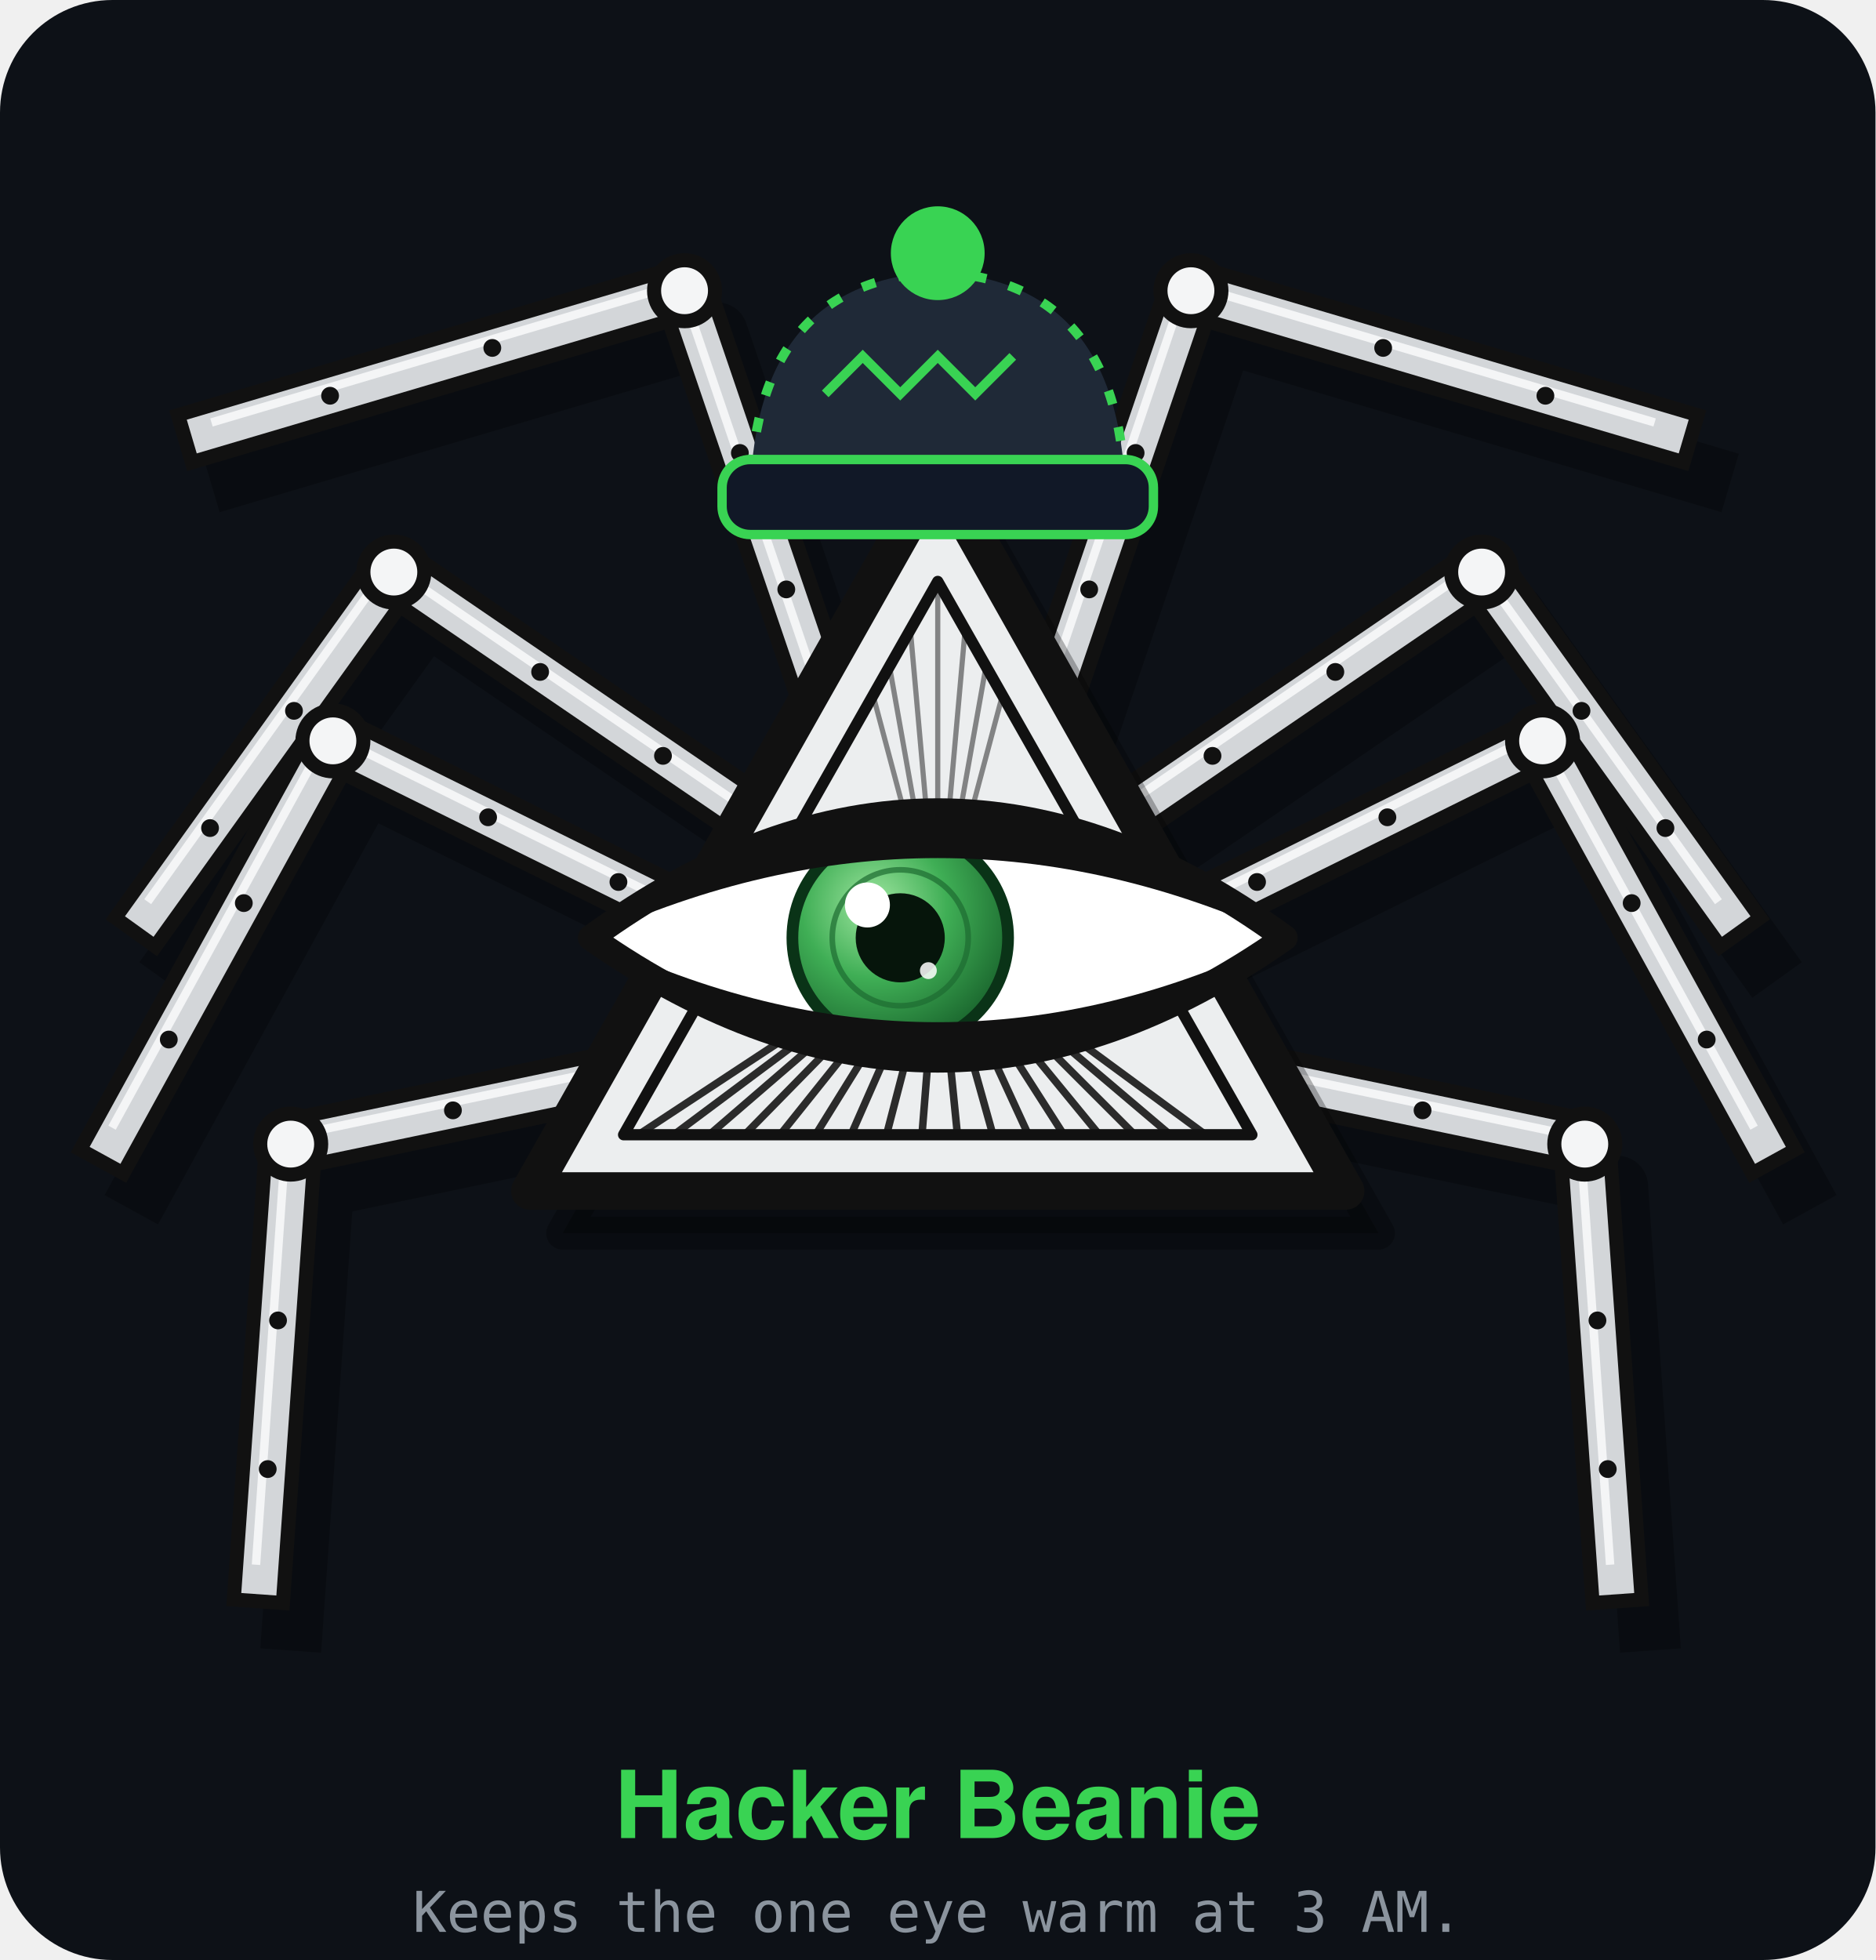
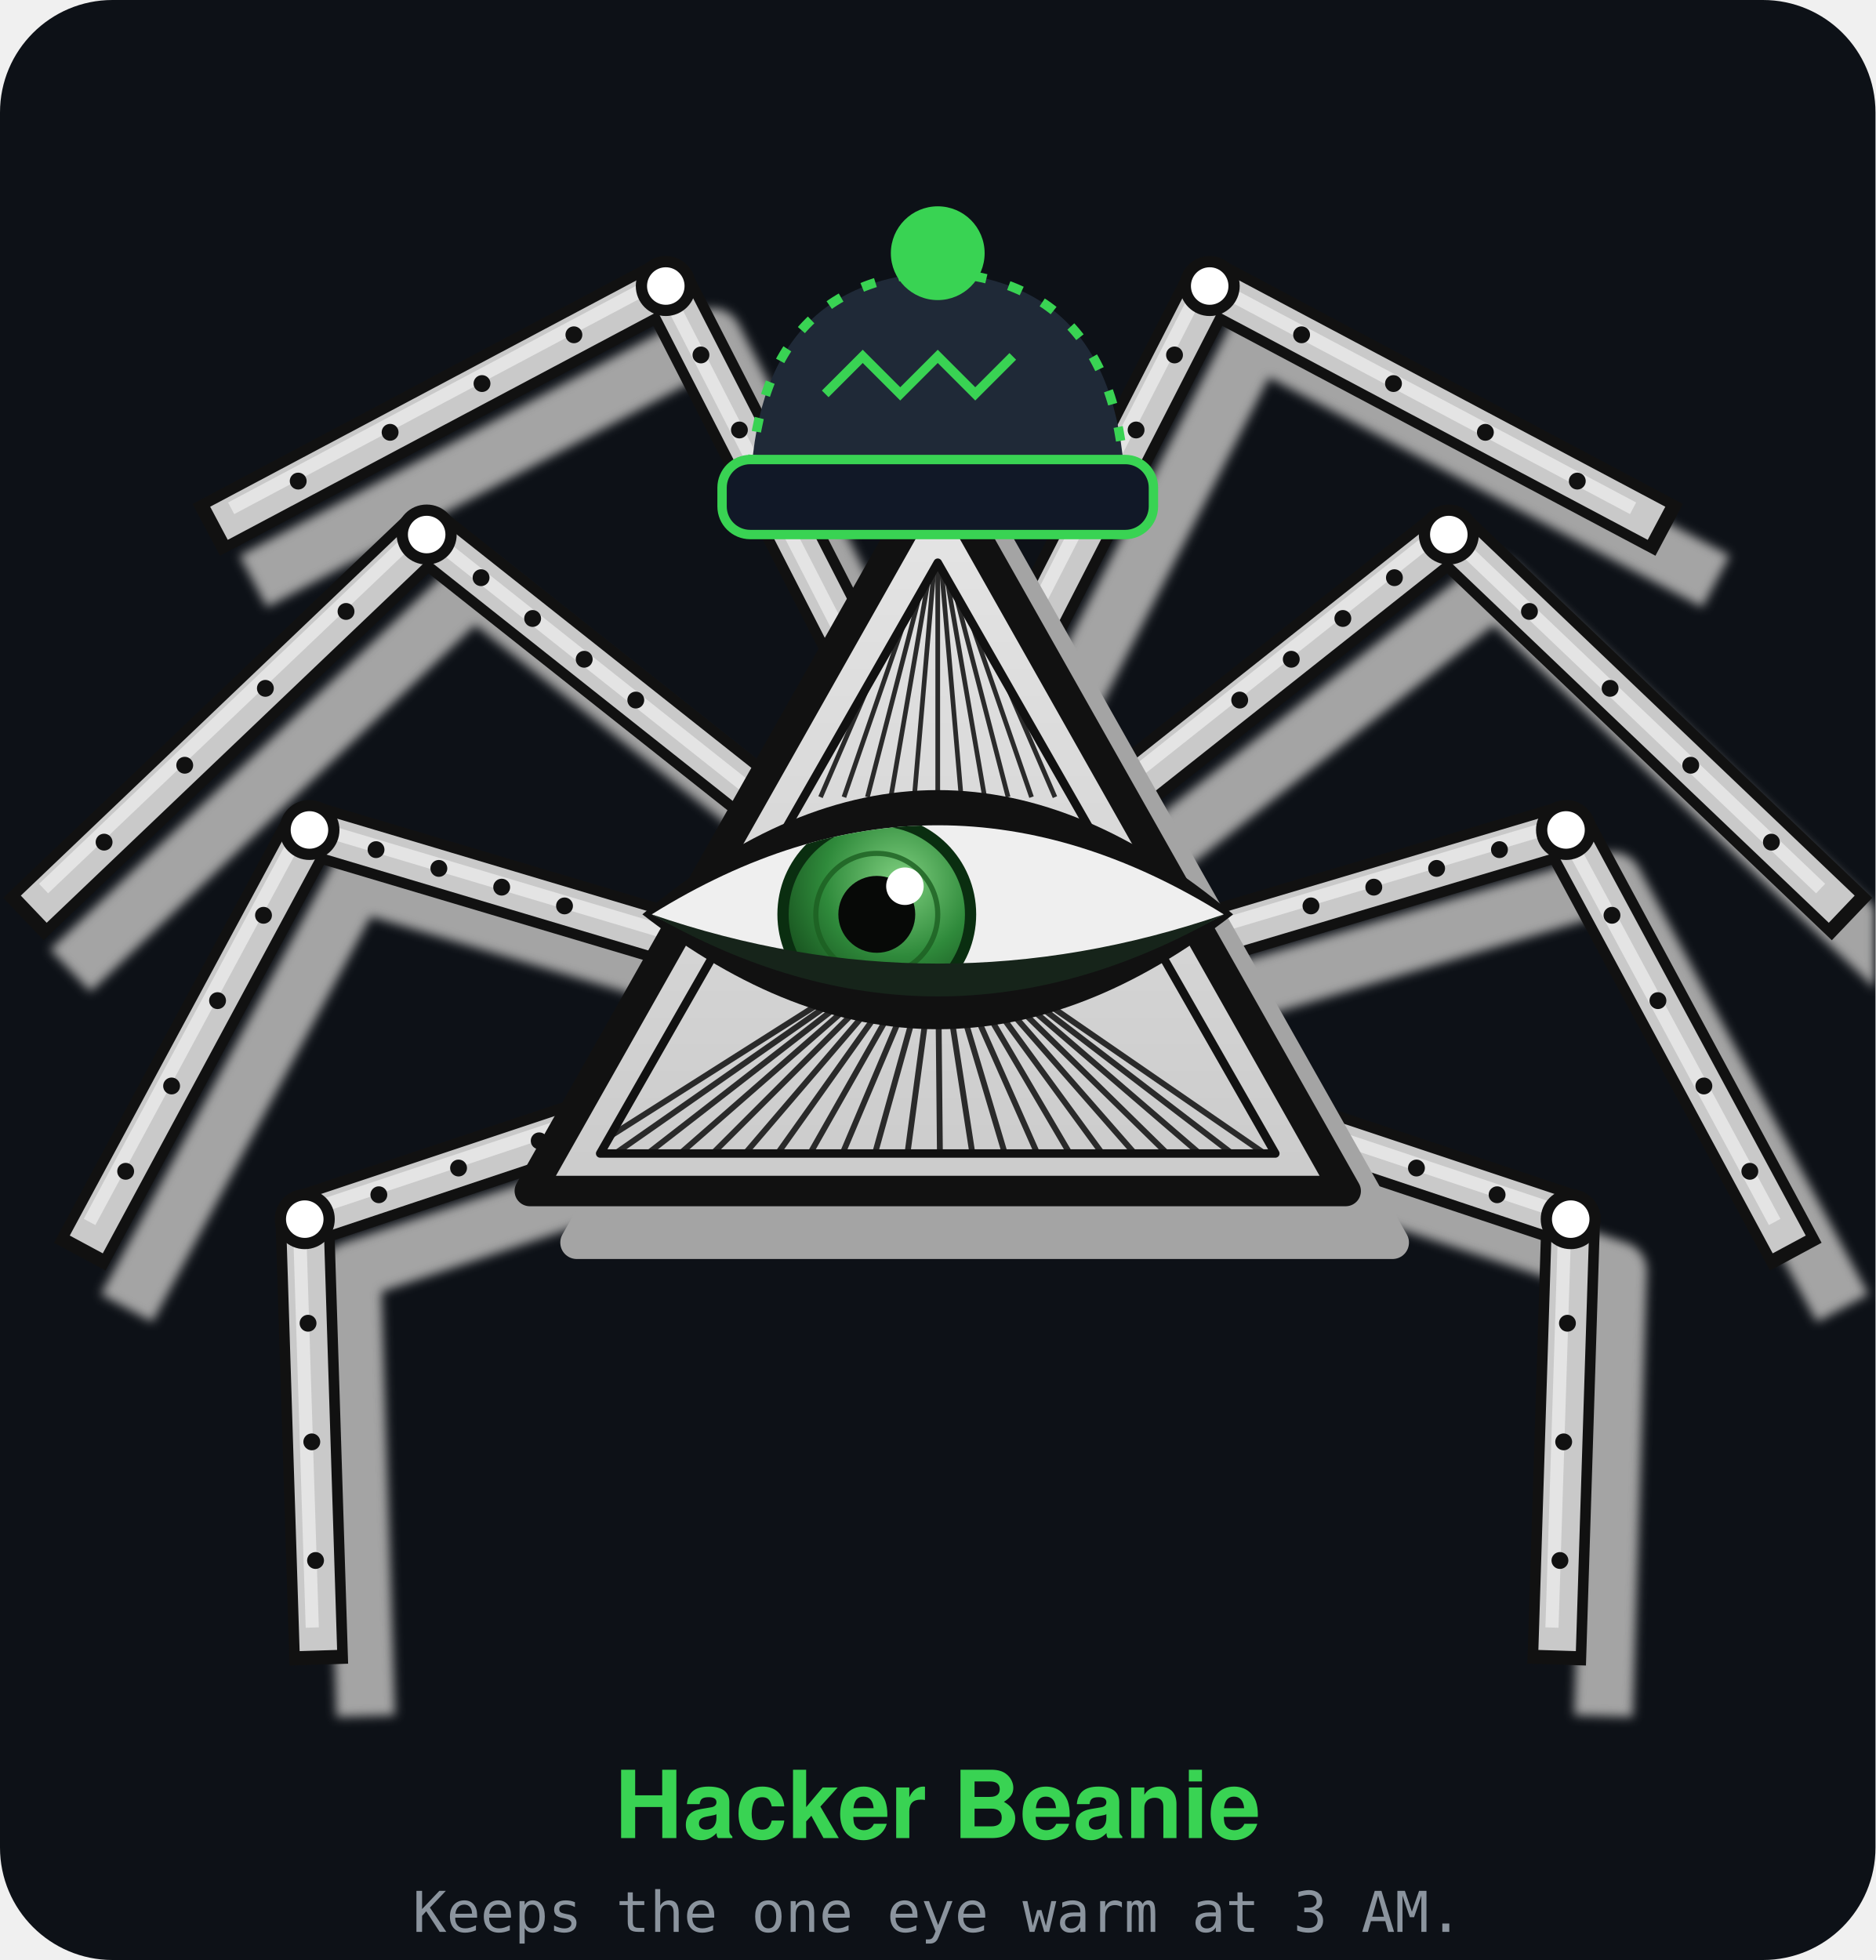
<svg xmlns="http://www.w3.org/2000/svg" viewBox="0 -50 400 418" width="400" height="418" role="img" aria-label="PRovidence wearing Hacker Beanie">
  <defs>
-     <radialGradient id="beanie-iris" cx=".38" cy=".35" r=".75">
-       <stop offset="0" stop-color="#9fe6a0" />
-       <stop offset=".45" stop-color="#3fae55" />
-       <stop offset="1" stop-color="#145a27" />
+     <linearGradient id="beanie-shell" x1="0" y1="0" x2="0" y2="1">
+       <stop offset="0" stop-color="#e6e6e6" />
+       <stop offset="1" stop-color="#cbcbcb" />
+     </linearGradient>
+     <filter id="beanie-soft" x="-10%" y="-10%" width="120%" height="120%">
+       <feGaussianBlur stdDeviation="1.1" />
+     </filter>
+     <radialGradient id="beanie-iris" cx=".62" cy=".32" r=".8">
+       <stop offset="0" stop-color="#7fcf7f" />
+       <stop offset=".5" stop-color="#2f8a3b" />
+       <stop offset="1" stop-color="#0f3d14" />
    </radialGradient>
  </defs>
  <style>@keyframes beanie-leg{from{transform:rotate(-3deg)}to{transform:rotate(3deg)}}@keyframes beanie-bob{from{transform:translateY(0)}to{transform:translateY(-6px)}}.beanie-all{animation:beanie-bob 1.6s ease-in-out infinite alternate}</style>
  <rect x="0" y="-50" width="400" height="418" rx="24" fill="#0d1117" />
  <g class="beanie-all">
-     <g transform="translate(7 9)">
-       <polyline style="transform-origin:223.0px 103px;animation:beanie-leg 1s ease-in-out 0.00s infinite alternate" points="223.0,103.0 254.0,12.0 362.0,44.0" fill="none" stroke="rgba(0,0,0,.28)" stroke-width="13" stroke-linejoin="round" />
-       <polyline style="transform-origin:234.0px 128px;animation:beanie-leg 1s ease-in-out 0.17s infinite alternate" points="234.0,128.0 316.0,72.0 372.0,150.0" fill="none" stroke="rgba(0,0,0,.28)" stroke-width="13" stroke-linejoin="round" />
-       <polyline style="transform-origin:242.0px 151px;animation:beanie-leg 1s ease-in-out 0.34s infinite alternate" points="242.0,151.0 329.0,108.0 379.0,199.0" fill="none" stroke="rgba(0,0,0,.28)" stroke-width="13" stroke-linejoin="round" />
-       <polyline style="transform-origin:247.0px 175px;animation:beanie-leg 1s ease-in-out 0.51s infinite alternate" points="247.0,175.0 338.0,194.0 345.0,293.0" fill="none" stroke="rgba(0,0,0,.28)" stroke-width="13" stroke-linejoin="round" />
-       <polyline style="transform-origin:177.0px 103px;animation:beanie-leg 1s ease-in-out 0.09s infinite alternate" points="177.0,103.0 146.0,12.0 38.0,44.0" fill="none" stroke="rgba(0,0,0,.28)" stroke-width="13" stroke-linejoin="round" />
-       <polyline style="transform-origin:166.0px 128px;animation:beanie-leg 1s ease-in-out 0.26s infinite alternate" points="166.0,128.0 84.0,72.0 28.0,150.0" fill="none" stroke="rgba(0,0,0,.28)" stroke-width="13" stroke-linejoin="round" />
-       <polyline style="transform-origin:158.0px 151px;animation:beanie-leg 1s ease-in-out 0.43s infinite alternate" points="158.0,151.0 71.0,108.0 21.0,199.0" fill="none" stroke="rgba(0,0,0,.28)" stroke-width="13" stroke-linejoin="round" />
-       <polyline style="transform-origin:153.0px 175px;animation:beanie-leg 1s ease-in-out 0.60s infinite alternate" points="153.0,175.0 62.0,194.0 55.0,293.0" fill="none" stroke="rgba(0,0,0,.28)" stroke-width="13" stroke-linejoin="round" />
-     </g>
-     <g class="leg" style="transform-origin:223.0px 103px;animation:beanie-leg 1s ease-in-out 0.00s infinite alternate">
-       <polyline points="223.0,103.0 254.0,12.0 362.0,44.0" fill="none" stroke="#111111" stroke-width="13.5" stroke-linejoin="round" />
-       <polyline points="223.0,103.0 254.0,12.0 359.1,43.1" fill="none" stroke="#d3d6d9" stroke-width="7.5" stroke-linejoin="round" />
-       <polyline points="224.6,98.5 254.0,12.0 353.9,41.6" fill="none" stroke="#f7f8f9" stroke-width="1.8" stroke-linejoin="round" transform="translate(-1,-1.5)" opacity=".9" />
-       <circle cx="232.3" cy="75.7" r="1.9" fill="#111111" />
-       <circle cx="295.0" cy="24.2" r="1.9" fill="#111111" />
-       <circle cx="242.2" cy="46.6" r="1.9" fill="#111111" />
-       <circle cx="329.6" cy="34.4" r="1.9" fill="#111111" />
-       <circle cx="254" cy="12" r="6.5" fill="#f4f5f6" stroke="#111111" stroke-width="3" />
-     </g>
-     <g class="leg" style="transform-origin:234.0px 128px;animation:beanie-leg 1s ease-in-out 0.17s infinite alternate">
-       <polyline points="234.0,128.0 316.0,72.0 372.0,150.0" fill="none" stroke="#111111" stroke-width="13.5" stroke-linejoin="round" />
-       <polyline points="234.0,128.0 316.0,72.0 370.3,147.6" fill="none" stroke="#d3d6d9" stroke-width="7.5" stroke-linejoin="round" />
-       <polyline points="238.1,125.2 316.0,72.0 367.5,143.8" fill="none" stroke="#f7f8f9" stroke-width="1.8" stroke-linejoin="round" transform="translate(-1,-1.5)" opacity=".9" />
-       <circle cx="258.6" cy="111.2" r="1.9" fill="#111111" />
-       <circle cx="337.3" cy="101.6" r="1.9" fill="#111111" />
-       <circle cx="284.8" cy="93.3" r="1.9" fill="#111111" />
-       <circle cx="355.2" cy="126.6" r="1.9" fill="#111111" />
-       <circle cx="316" cy="72" r="6.5" fill="#f4f5f6" stroke="#111111" stroke-width="3" />
-     </g>
-     <g class="leg" style="transform-origin:242.0px 151px;animation:beanie-leg 1s ease-in-out 0.34s infinite alternate">
-       <polyline points="242.0,151.0 329.0,108.0 379.0,199.0" fill="none" stroke="#111111" stroke-width="13.5" stroke-linejoin="round" />
-       <polyline points="242.0,151.0 329.0,108.0 377.6,196.4" fill="none" stroke="#d3d6d9" stroke-width="7.5" stroke-linejoin="round" />
-       <polyline points="246.3,148.8 329.0,108.0 375.1,192.0" fill="none" stroke="#f7f8f9" stroke-width="1.8" stroke-linejoin="round" transform="translate(-1,-1.5)" opacity=".9" />
-       <circle cx="268.1" cy="138.1" r="1.9" fill="#111111" />
-       <circle cx="348.0" cy="142.6" r="1.9" fill="#111111" />
-       <circle cx="295.9" cy="124.3" r="1.9" fill="#111111" />
-       <circle cx="364.0" cy="171.7" r="1.9" fill="#111111" />
-       <circle cx="329" cy="108" r="6.5" fill="#f4f5f6" stroke="#111111" stroke-width="3" />
-     </g>
-     <g class="leg" style="transform-origin:247.0px 175px;animation:beanie-leg 1s ease-in-out 0.51s infinite alternate">
-       <polyline points="247.0,175.0 338.0,194.0 345.0,293.0" fill="none" stroke="#111111" stroke-width="13.5" stroke-linejoin="round" />
-       <polyline points="247.0,175.0 338.0,194.0 344.8,290.0" fill="none" stroke="#d3d6d9" stroke-width="7.5" stroke-linejoin="round" />
-       <polyline points="251.6,175.9 338.0,194.0 344.4,285.2" fill="none" stroke="#f7f8f9" stroke-width="1.8" stroke-linejoin="round" transform="translate(-1,-1.5)" opacity=".9" />
-       <circle cx="274.3" cy="180.7" r="1.9" fill="#111111" />
-       <circle cx="340.7" cy="231.6" r="1.9" fill="#111111" />
-       <circle cx="303.4" cy="186.8" r="1.9" fill="#111111" />
-       <circle cx="342.9" cy="263.3" r="1.9" fill="#111111" />
-       <circle cx="338" cy="194" r="6.5" fill="#f4f5f6" stroke="#111111" stroke-width="3" />
-     </g>
-     <g class="leg" style="transform-origin:177.0px 103px;animation:beanie-leg 1s ease-in-out 0.09s infinite alternate">
-       <polyline points="177.0,103.0 146.0,12.0 38.0,44.0" fill="none" stroke="#111111" stroke-width="13.5" stroke-linejoin="round" />
-       <polyline points="177.0,103.0 146.0,12.0 40.9,43.1" fill="none" stroke="#d3d6d9" stroke-width="7.5" stroke-linejoin="round" />
-       <polyline points="175.4,98.5 146.0,12.0 46.1,41.6" fill="none" stroke="#f7f8f9" stroke-width="1.8" stroke-linejoin="round" transform="translate(-1,-1.5)" opacity=".9" />
-       <circle cx="167.7" cy="75.7" r="1.9" fill="#111111" />
-       <circle cx="105.0" cy="24.2" r="1.9" fill="#111111" />
-       <circle cx="157.8" cy="46.6" r="1.9" fill="#111111" />
-       <circle cx="70.4" cy="34.4" r="1.9" fill="#111111" />
-       <circle cx="146" cy="12" r="6.5" fill="#f4f5f6" stroke="#111111" stroke-width="3" />
-     </g>
-     <g class="leg" style="transform-origin:166.0px 128px;animation:beanie-leg 1s ease-in-out 0.26s infinite alternate">
-       <polyline points="166.0,128.0 84.0,72.0 28.0,150.0" fill="none" stroke="#111111" stroke-width="13.5" stroke-linejoin="round" />
-       <polyline points="166.0,128.0 84.0,72.0 29.7,147.6" fill="none" stroke="#d3d6d9" stroke-width="7.5" stroke-linejoin="round" />
-       <polyline points="161.9,125.2 84.0,72.0 32.5,143.8" fill="none" stroke="#f7f8f9" stroke-width="1.8" stroke-linejoin="round" transform="translate(-1,-1.5)" opacity=".9" />
-       <circle cx="141.4" cy="111.2" r="1.9" fill="#111111" />
-       <circle cx="62.7" cy="101.6" r="1.9" fill="#111111" />
-       <circle cx="115.2" cy="93.3" r="1.9" fill="#111111" />
-       <circle cx="44.8" cy="126.6" r="1.9" fill="#111111" />
-       <circle cx="84" cy="72" r="6.5" fill="#f4f5f6" stroke="#111111" stroke-width="3" />
-     </g>
-     <g class="leg" style="transform-origin:158.0px 151px;animation:beanie-leg 1s ease-in-out 0.43s infinite alternate">
-       <polyline points="158.0,151.0 71.0,108.0 21.0,199.0" fill="none" stroke="#111111" stroke-width="13.5" stroke-linejoin="round" />
-       <polyline points="158.0,151.0 71.0,108.0 22.4,196.4" fill="none" stroke="#d3d6d9" stroke-width="7.5" stroke-linejoin="round" />
-       <polyline points="153.7,148.8 71.0,108.0 24.9,192.0" fill="none" stroke="#f7f8f9" stroke-width="1.8" stroke-linejoin="round" transform="translate(-1,-1.5)" opacity=".9" />
-       <circle cx="131.9" cy="138.1" r="1.9" fill="#111111" />
-       <circle cx="52.0" cy="142.6" r="1.9" fill="#111111" />
-       <circle cx="104.1" cy="124.3" r="1.9" fill="#111111" />
-       <circle cx="36.0" cy="171.7" r="1.9" fill="#111111" />
-       <circle cx="71" cy="108" r="6.5" fill="#f4f5f6" stroke="#111111" stroke-width="3" />
-     </g>
-     <g class="leg" style="transform-origin:153.0px 175px;animation:beanie-leg 1s ease-in-out 0.60s infinite alternate">
-       <polyline points="153.0,175.0 62.0,194.0 55.0,293.0" fill="none" stroke="#111111" stroke-width="13.5" stroke-linejoin="round" />
-       <polyline points="153.0,175.0 62.0,194.0 55.2,290.0" fill="none" stroke="#d3d6d9" stroke-width="7.5" stroke-linejoin="round" />
-       <polyline points="148.4,175.9 62.0,194.0 55.6,285.2" fill="none" stroke="#f7f8f9" stroke-width="1.8" stroke-linejoin="round" transform="translate(-1,-1.5)" opacity=".9" />
-       <circle cx="125.7" cy="180.7" r="1.9" fill="#111111" />
-       <circle cx="59.3" cy="231.6" r="1.9" fill="#111111" />
-       <circle cx="96.6" cy="186.8" r="1.9" fill="#111111" />
-       <circle cx="57.1" cy="263.3" r="1.9" fill="#111111" />
-       <circle cx="62" cy="194" r="6.5" fill="#f4f5f6" stroke="#111111" stroke-width="3" />
+     <g transform="translate(10 11)" filter="url(#beanie-soft)">
+       <polyline style="transform-origin:215.0px 95px;animation:beanie-leg 1s ease-in-out 0.00s infinite alternate" points="215.0,95.0 258.0,11.0 356.0,63.0" fill="none" stroke="#a4a4a4" stroke-width="12.5" stroke-linejoin="round" />
+       <polyline style="transform-origin:232.0px 125px;animation:beanie-leg 1s ease-in-out 0.17s infinite alternate" points="232.0,125.0 309.0,64.0 395.0,146.0" fill="none" stroke="#a4a4a4" stroke-width="12.5" stroke-linejoin="round" />
+       <polyline style="transform-origin:240.0px 155px;animation:beanie-leg 1s ease-in-out 0.34s infinite alternate" points="240.0,155.0 334.0,127.0 383.0,218.0" fill="none" stroke="#a4a4a4" stroke-width="12.5" stroke-linejoin="round" />
+       <polyline style="transform-origin:245.0px 180px;animation:beanie-leg 1s ease-in-out 0.51s infinite alternate" points="245.0,180.0 335.0,210.0 332.0,305.0" fill="none" stroke="#a4a4a4" stroke-width="12.5" stroke-linejoin="round" />
+       <polyline style="transform-origin:185.0px 95px;animation:beanie-leg 1s ease-in-out 0.09s infinite alternate" points="185.0,95.0 142.0,11.0 44.0,63.0" fill="none" stroke="#a4a4a4" stroke-width="12.5" stroke-linejoin="round" />
+       <polyline style="transform-origin:168.0px 125px;animation:beanie-leg 1s ease-in-out 0.26s infinite alternate" points="168.0,125.0 91.0,64.0 5.0,146.0" fill="none" stroke="#a4a4a4" stroke-width="12.5" stroke-linejoin="round" />
+       <polyline style="transform-origin:160.0px 155px;animation:beanie-leg 1s ease-in-out 0.43s infinite alternate" points="160.0,155.0 66.0,127.0 17.0,218.0" fill="none" stroke="#a4a4a4" stroke-width="12.5" stroke-linejoin="round" />
+       <polyline style="transform-origin:155.0px 180px;animation:beanie-leg 1s ease-in-out 0.60s infinite alternate" points="155.0,180.0 65.0,210.0 68.0,305.0" fill="none" stroke="#a4a4a4" stroke-width="12.5" stroke-linejoin="round" />
+     </g>
+     <g class="leg" style="transform-origin:215.0px 95px;animation:beanie-leg 1s ease-in-out 0.00s infinite alternate">
+       <polyline points="215.0,95.0 258.0,11.0 356.0,63.0" fill="none" stroke="#111111" stroke-width="12.5" stroke-linejoin="round" />
+       <polyline points="215.0,95.0 258.0,11.0 353.3,61.6" fill="none" stroke="#c9c9c9" stroke-width="8" stroke-linejoin="round" />
+       <polyline points="216.7,91.6 258.0,11.0 349.5,59.6" fill="none" stroke="#e4e4e4" stroke-width="2.8" stroke-linejoin="round" transform="translate(-1.2,-1.2)" />
+       <circle cx="234.1" cy="57.6" r="1.8" fill="#111111" />
+       <circle cx="242.3" cy="41.7" r="1.8" fill="#111111" />
+       <circle cx="250.5" cy="25.7" r="1.8" fill="#111111" />
+       <circle cx="277.6" cy="21.4" r="1.8" fill="#111111" />
+       <circle cx="297.2" cy="31.8" r="1.8" fill="#111111" />
+       <circle cx="316.8" cy="42.2" r="1.8" fill="#111111" />
+       <circle cx="336.4" cy="52.6" r="1.8" fill="#111111" />
+       <circle cx="258" cy="11" r="5.2" fill="#ffffff" stroke="#111111" stroke-width="2.4" />
+     </g>
+     <g class="leg" style="transform-origin:232.0px 125px;animation:beanie-leg 1s ease-in-out 0.17s infinite alternate">
+       <polyline points="232.0,125.0 309.0,64.0 395.0,146.0" fill="none" stroke="#111111" stroke-width="12.5" stroke-linejoin="round" />
+       <polyline points="232.0,125.0 309.0,64.0 392.8,143.9" fill="none" stroke="#c9c9c9" stroke-width="8" stroke-linejoin="round" />
+       <polyline points="235.1,122.6 309.0,64.0 389.5,140.7" fill="none" stroke="#e4e4e4" stroke-width="2.8" stroke-linejoin="round" transform="translate(-1.2,-1.2)" />
+       <circle cx="264.4" cy="99.3" r="1.8" fill="#111111" />
+       <circle cx="275.4" cy="90.6" r="1.8" fill="#111111" />
+       <circle cx="286.4" cy="81.9" r="1.8" fill="#111111" />
+       <circle cx="297.4" cy="73.2" r="1.8" fill="#111111" />
+       <circle cx="326.2" cy="80.4" r="1.8" fill="#111111" />
+       <circle cx="343.4" cy="96.8" r="1.8" fill="#111111" />
+       <circle cx="360.6" cy="113.2" r="1.8" fill="#111111" />
+       <circle cx="377.8" cy="129.6" r="1.8" fill="#111111" />
+       <circle cx="309" cy="64" r="5.2" fill="#ffffff" stroke="#111111" stroke-width="2.4" />
+     </g>
+     <g class="leg" style="transform-origin:240.0px 155px;animation:beanie-leg 1s ease-in-out 0.34s infinite alternate">
+       <polyline points="240.0,155.0 334.0,127.0 383.0,218.0" fill="none" stroke="#111111" stroke-width="12.5" stroke-linejoin="round" />
+       <polyline points="240.0,155.0 334.0,127.0 381.6,215.4" fill="none" stroke="#c9c9c9" stroke-width="8" stroke-linejoin="round" />
+       <polyline points="243.8,153.9 334.0,127.0 379.7,211.8" fill="none" stroke="#e4e4e4" stroke-width="2.8" stroke-linejoin="round" transform="translate(-1.2,-1.2)" />
+       <circle cx="279.6" cy="143.2" r="1.8" fill="#111111" />
+       <circle cx="293.0" cy="139.2" r="1.8" fill="#111111" />
+       <circle cx="306.4" cy="135.2" r="1.8" fill="#111111" />
+       <circle cx="319.8" cy="131.2" r="1.8" fill="#111111" />
+       <circle cx="343.8" cy="145.2" r="1.8" fill="#111111" />
+       <circle cx="353.6" cy="163.4" r="1.8" fill="#111111" />
+       <circle cx="363.4" cy="181.6" r="1.8" fill="#111111" />
+       <circle cx="373.2" cy="199.8" r="1.8" fill="#111111" />
+       <circle cx="334" cy="127" r="5.2" fill="#ffffff" stroke="#111111" stroke-width="2.4" />
+     </g>
+     <g class="leg" style="transform-origin:245.0px 180px;animation:beanie-leg 1s ease-in-out 0.51s infinite alternate">
+       <polyline points="245.0,180.0 335.0,210.0 332.0,305.0" fill="none" stroke="#111111" stroke-width="12.5" stroke-linejoin="round" />
+       <polyline points="245.0,180.0 335.0,210.0 332.1,302.0" fill="none" stroke="#c9c9c9" stroke-width="8" stroke-linejoin="round" />
+       <polyline points="248.6,181.2 335.0,210.0 332.2,298.3" fill="none" stroke="#e4e4e4" stroke-width="2.8" stroke-linejoin="round" transform="translate(-1.2,-1.2)" />
+       <circle cx="285.1" cy="193.3" r="1.8" fill="#111111" />
+       <circle cx="302.1" cy="199.1" r="1.8" fill="#111111" />
+       <circle cx="319.3" cy="204.8" r="1.8" fill="#111111" />
+       <circle cx="334.3" cy="232.2" r="1.8" fill="#111111" />
+       <circle cx="333.5" cy="257.5" r="1.8" fill="#111111" />
+       <circle cx="332.7" cy="282.8" r="1.8" fill="#111111" />
+       <circle cx="335" cy="210" r="5.2" fill="#ffffff" stroke="#111111" stroke-width="2.4" />
+     </g>
+     <g class="leg" style="transform-origin:185.0px 95px;animation:beanie-leg 1s ease-in-out 0.09s infinite alternate">
+       <polyline points="185.0,95.0 142.0,11.0 44.0,63.0" fill="none" stroke="#111111" stroke-width="12.5" stroke-linejoin="round" />
+       <polyline points="185.0,95.0 142.0,11.0 46.7,61.6" fill="none" stroke="#c9c9c9" stroke-width="8" stroke-linejoin="round" />
+       <polyline points="183.3,91.6 142.0,11.0 50.5,59.6" fill="none" stroke="#e4e4e4" stroke-width="2.8" stroke-linejoin="round" transform="translate(-1.2,-1.2)" />
+       <circle cx="165.9" cy="57.6" r="1.8" fill="#111111" />
+       <circle cx="157.7" cy="41.7" r="1.8" fill="#111111" />
+       <circle cx="149.5" cy="25.7" r="1.8" fill="#111111" />
+       <circle cx="122.4" cy="21.4" r="1.8" fill="#111111" />
+       <circle cx="102.8" cy="31.8" r="1.8" fill="#111111" />
+       <circle cx="83.2" cy="42.2" r="1.8" fill="#111111" />
+       <circle cx="63.6" cy="52.6" r="1.8" fill="#111111" />
+       <circle cx="142" cy="11" r="5.2" fill="#ffffff" stroke="#111111" stroke-width="2.4" />
+     </g>
+     <g class="leg" style="transform-origin:168.0px 125px;animation:beanie-leg 1s ease-in-out 0.26s infinite alternate">
+       <polyline points="168.0,125.0 91.0,64.0 5.0,146.0" fill="none" stroke="#111111" stroke-width="12.5" stroke-linejoin="round" />
+       <polyline points="168.0,125.0 91.0,64.0 7.2,143.9" fill="none" stroke="#c9c9c9" stroke-width="8" stroke-linejoin="round" />
+       <polyline points="164.9,122.6 91.0,64.0 10.5,140.7" fill="none" stroke="#e4e4e4" stroke-width="2.8" stroke-linejoin="round" transform="translate(-1.2,-1.2)" />
+       <circle cx="135.6" cy="99.3" r="1.8" fill="#111111" />
+       <circle cx="124.6" cy="90.6" r="1.8" fill="#111111" />
+       <circle cx="113.6" cy="81.9" r="1.8" fill="#111111" />
+       <circle cx="102.6" cy="73.2" r="1.8" fill="#111111" />
+       <circle cx="73.8" cy="80.4" r="1.8" fill="#111111" />
+       <circle cx="56.6" cy="96.8" r="1.8" fill="#111111" />
+       <circle cx="39.4" cy="113.2" r="1.8" fill="#111111" />
+       <circle cx="22.2" cy="129.6" r="1.8" fill="#111111" />
+       <circle cx="91" cy="64" r="5.2" fill="#ffffff" stroke="#111111" stroke-width="2.4" />
+     </g>
+     <g class="leg" style="transform-origin:160.0px 155px;animation:beanie-leg 1s ease-in-out 0.43s infinite alternate">
+       <polyline points="160.0,155.0 66.0,127.0 17.0,218.0" fill="none" stroke="#111111" stroke-width="12.5" stroke-linejoin="round" />
+       <polyline points="160.0,155.0 66.0,127.0 18.4,215.4" fill="none" stroke="#c9c9c9" stroke-width="8" stroke-linejoin="round" />
+       <polyline points="156.2,153.9 66.0,127.0 20.3,211.8" fill="none" stroke="#e4e4e4" stroke-width="2.8" stroke-linejoin="round" transform="translate(-1.2,-1.2)" />
+       <circle cx="120.4" cy="143.2" r="1.8" fill="#111111" />
+       <circle cx="107.0" cy="139.2" r="1.8" fill="#111111" />
+       <circle cx="93.6" cy="135.2" r="1.8" fill="#111111" />
+       <circle cx="80.2" cy="131.2" r="1.8" fill="#111111" />
+       <circle cx="56.2" cy="145.2" r="1.8" fill="#111111" />
+       <circle cx="46.4" cy="163.4" r="1.8" fill="#111111" />
+       <circle cx="36.6" cy="181.6" r="1.8" fill="#111111" />
+       <circle cx="26.8" cy="199.8" r="1.8" fill="#111111" />
+       <circle cx="66" cy="127" r="5.2" fill="#ffffff" stroke="#111111" stroke-width="2.4" />
+     </g>
+     <g class="leg" style="transform-origin:155.0px 180px;animation:beanie-leg 1s ease-in-out 0.60s infinite alternate">
+       <polyline points="155.0,180.0 65.0,210.0 68.0,305.0" fill="none" stroke="#111111" stroke-width="12.5" stroke-linejoin="round" />
+       <polyline points="155.0,180.0 65.0,210.0 67.9,302.0" fill="none" stroke="#c9c9c9" stroke-width="8" stroke-linejoin="round" />
+       <polyline points="151.4,181.2 65.0,210.0 67.8,298.3" fill="none" stroke="#e4e4e4" stroke-width="2.8" stroke-linejoin="round" transform="translate(-1.2,-1.2)" />
+       <circle cx="115.0" cy="193.3" r="1.8" fill="#111111" />
+       <circle cx="97.8" cy="199.1" r="1.8" fill="#111111" />
+       <circle cx="80.8" cy="204.8" r="1.8" fill="#111111" />
+       <circle cx="65.7" cy="232.2" r="1.8" fill="#111111" />
+       <circle cx="66.5" cy="257.5" r="1.8" fill="#111111" />
+       <circle cx="67.3" cy="282.8" r="1.8" fill="#111111" />
+       <circle cx="65" cy="210" r="5.2" fill="#ffffff" stroke="#111111" stroke-width="2.4" />
    </g>
    <g class="body">
-       <polygon points="200.0,50.0 287.0,204.0 113.0,204.0" fill="rgba(0,0,0,.28)" transform="translate(7 9)" stroke="rgba(0,0,0,.28)" stroke-width="7" stroke-linejoin="round" />
-       <polygon points="200.0,50.0 287.0,204.0 113.0,204.0" fill="#eceeef" stroke="#111111" stroke-width="8" stroke-linejoin="round" />
+       <polygon points="200.0,50.0 287.0,204.0 113.0,204.0" fill="#a4a4a4" stroke="#a4a4a4" stroke-width="7" stroke-linejoin="round" transform="translate(10 11)" />
+       <polygon points="200.0,50.0 287.0,204.0 113.0,204.0" fill="url(#beanie-shell)" stroke="#111111" stroke-width="6.5" stroke-linejoin="round" />
      <clipPath id="beanie-in">
-         <polygon points="200,74 133,192 267,192" />
+         <polygon points="200,70 128,196 272,196" />
+       </clipPath>
+       <clipPath id="beanie-sclera">
+         <path d="M139 137 Q200 99 261 137 Q200 170 139 137 Z" />
      </clipPath>
      <g clip-path="url(#beanie-in)">
-         <line x1="200" y1="150" x2="124" y2="200" stroke="#2b2b2b" stroke-width="1.6" />
-         <line x1="200" y1="150" x2="133" y2="200" stroke="#2b2b2b" stroke-width="1.6" />
-         <line x1="200" y1="150" x2="142" y2="200" stroke="#2b2b2b" stroke-width="1.6" />
-         <line x1="200" y1="150" x2="151" y2="200" stroke="#2b2b2b" stroke-width="1.6" />
-         <line x1="200" y1="150" x2="160" y2="200" stroke="#2b2b2b" stroke-width="1.6" />
-         <line x1="200" y1="150" x2="169" y2="200" stroke="#2b2b2b" stroke-width="1.6" />
-         <line x1="200" y1="150" x2="178" y2="200" stroke="#2b2b2b" stroke-width="1.6" />
-         <line x1="200" y1="150" x2="187" y2="200" stroke="#2b2b2b" stroke-width="1.6" />
-         <line x1="200" y1="150" x2="196" y2="200" stroke="#2b2b2b" stroke-width="1.6" />
-         <line x1="200" y1="150" x2="205" y2="200" stroke="#2b2b2b" stroke-width="1.6" />
-         <line x1="200" y1="150" x2="214" y2="200" stroke="#2b2b2b" stroke-width="1.6" />
-         <line x1="200" y1="150" x2="223" y2="200" stroke="#2b2b2b" stroke-width="1.6" />
-         <line x1="200" y1="150" x2="232" y2="200" stroke="#2b2b2b" stroke-width="1.6" />
-         <line x1="200" y1="150" x2="241" y2="200" stroke="#2b2b2b" stroke-width="1.6" />
-         <line x1="200" y1="150" x2="250" y2="200" stroke="#2b2b2b" stroke-width="1.6" />
-         <line x1="200" y1="150" x2="259" y2="200" stroke="#2b2b2b" stroke-width="1.6" />
-         <line x1="200" y1="150" x2="268" y2="200" stroke="#2b2b2b" stroke-width="1.6" />
-         <line x1="200" y1="150" x2="176" y2="60" stroke="#2b2b2b" stroke-width="1.1" opacity=".55" />
-         <line x1="200" y1="150" x2="184" y2="60" stroke="#2b2b2b" stroke-width="1.1" opacity=".55" />
-         <line x1="200" y1="150" x2="192" y2="60" stroke="#2b2b2b" stroke-width="1.1" opacity=".55" />
-         <line x1="200" y1="150" x2="200" y2="60" stroke="#2b2b2b" stroke-width="1.1" opacity=".55" />
-         <line x1="200" y1="150" x2="208" y2="60" stroke="#2b2b2b" stroke-width="1.1" opacity=".55" />
-         <line x1="200" y1="150" x2="216" y2="60" stroke="#2b2b2b" stroke-width="1.1" opacity=".55" />
-         <line x1="200" y1="150" x2="224" y2="60" stroke="#2b2b2b" stroke-width="1.1" opacity=".55" />
+         <line x1="200" y1="148" x2="118.0" y2="200" stroke="#2a2a2a" stroke-width="1.25" />
+         <line x1="200" y1="148" x2="125.5" y2="200" stroke="#2a2a2a" stroke-width="1.25" />
+         <line x1="200" y1="148" x2="133.0" y2="200" stroke="#2a2a2a" stroke-width="1.25" />
+         <line x1="200" y1="148" x2="140.5" y2="200" stroke="#2a2a2a" stroke-width="1.25" />
+         <line x1="200" y1="148" x2="148.0" y2="200" stroke="#2a2a2a" stroke-width="1.25" />
+         <line x1="200" y1="148" x2="155.5" y2="200" stroke="#2a2a2a" stroke-width="1.25" />
+         <line x1="200" y1="148" x2="163.0" y2="200" stroke="#2a2a2a" stroke-width="1.25" />
+         <line x1="200" y1="148" x2="170.5" y2="200" stroke="#2a2a2a" stroke-width="1.25" />
+         <line x1="200" y1="148" x2="178.0" y2="200" stroke="#2a2a2a" stroke-width="1.25" />
+         <line x1="200" y1="148" x2="185.5" y2="200" stroke="#2a2a2a" stroke-width="1.25" />
+         <line x1="200" y1="148" x2="193.0" y2="200" stroke="#2a2a2a" stroke-width="1.25" />
+         <line x1="200" y1="148" x2="200.5" y2="200" stroke="#2a2a2a" stroke-width="1.25" />
+         <line x1="200" y1="148" x2="208.0" y2="200" stroke="#2a2a2a" stroke-width="1.25" />
+         <line x1="200" y1="148" x2="215.5" y2="200" stroke="#2a2a2a" stroke-width="1.25" />
+         <line x1="200" y1="148" x2="223.0" y2="200" stroke="#2a2a2a" stroke-width="1.25" />
+         <line x1="200" y1="148" x2="230.5" y2="200" stroke="#2a2a2a" stroke-width="1.25" />
+         <line x1="200" y1="148" x2="238.0" y2="200" stroke="#2a2a2a" stroke-width="1.25" />
+         <line x1="200" y1="148" x2="245.5" y2="200" stroke="#2a2a2a" stroke-width="1.25" />
+         <line x1="200" y1="148" x2="253.0" y2="200" stroke="#2a2a2a" stroke-width="1.25" />
+         <line x1="200" y1="148" x2="260.5" y2="200" stroke="#2a2a2a" stroke-width="1.25" />
+         <line x1="200" y1="148" x2="268.0" y2="200" stroke="#2a2a2a" stroke-width="1.25" />
+         <line x1="200" y1="148" x2="275.5" y2="200" stroke="#2a2a2a" stroke-width="1.25" />
+         <line x1="200" y1="62" x2="170" y2="120" stroke="#2a2a2a" stroke-width="1" />
+         <line x1="200" y1="62" x2="175" y2="120" stroke="#2a2a2a" stroke-width="1" />
+         <line x1="200" y1="62" x2="180" y2="120" stroke="#2a2a2a" stroke-width="1" />
+         <line x1="200" y1="62" x2="185" y2="120" stroke="#2a2a2a" stroke-width="1" />
+         <line x1="200" y1="62" x2="190" y2="120" stroke="#2a2a2a" stroke-width="1" />
+         <line x1="200" y1="62" x2="195" y2="120" stroke="#2a2a2a" stroke-width="1" />
+         <line x1="200" y1="62" x2="200" y2="120" stroke="#2a2a2a" stroke-width="1" />
+         <line x1="200" y1="62" x2="205" y2="120" stroke="#2a2a2a" stroke-width="1" />
+         <line x1="200" y1="62" x2="210" y2="120" stroke="#2a2a2a" stroke-width="1" />
+         <line x1="200" y1="62" x2="215" y2="120" stroke="#2a2a2a" stroke-width="1" />
+         <line x1="200" y1="62" x2="220" y2="120" stroke="#2a2a2a" stroke-width="1" />
+         <line x1="200" y1="62" x2="225" y2="120" stroke="#2a2a2a" stroke-width="1" />
+         <line x1="200" y1="62" x2="230" y2="120" stroke="#2a2a2a" stroke-width="1" />
      </g>
-       <polygon points="200,74 133,192 267,192" fill="none" stroke="#111111" stroke-width="2.4" stroke-linejoin="round" />
-       <path d="M126 150 Q200 96 274 150 Q200 202 126 150 Z" fill="#ffffff" stroke="#111111" stroke-width="5.5" stroke-linejoin="round" />
-       <g>
-         <animateTransform attributeName="transform" type="translate" values="0 0;0 0;10 1;10 1;-3 -1;-3 -1;0 0" keyTimes="0;.3;.38;.6;.68;.9;1" dur="7s" repeatCount="indefinite" />
-         <circle cx="192" cy="150" r="23" fill="url(#beanie-iris)" stroke="#0a3317" stroke-width="2.5" />
-         <circle cx="192" cy="150" r="14.5" fill="none" stroke="#1d6b31" stroke-width="1.2" opacity=".7" />
-         <circle cx="192" cy="150" r="9.5" fill="#06150b" />
-         <circle cx="185" cy="143" r="4.8" fill="#ffffff" />
-         <circle cx="198" cy="157" r="1.8" fill="#ffffff" opacity=".85" />
+       <polygon points="200,70 128,196 272,196" fill="none" stroke="#111111" stroke-width="1.8" stroke-linejoin="round" />
+       <g transform="translate(0 8)">
+         <path d="M137 137 Q200 84 263 137 Q200 186 137 137 Z" fill="#111111" />
+         <path d="M139 137 Q200 99 261 137 Q200 170 139 137 Z" fill="#efefef" />
+         <g clip-path="url(#beanie-sclera)">
+           <g>
+             <animateTransform attributeName="transform" type="translate" values="0 0;0 0;12 0;12 0;-6 1;-6 1;0 0" keyTimes="0;.3;.38;.6;.68;.9;1" dur="7s" repeatCount="indefinite" />
+             <circle cx="187" cy="137" r="20" fill="url(#beanie-iris)" stroke="#0a2e10" stroke-width="2.4" />
+             <circle cx="187" cy="137" r="13" fill="none" stroke="#1b5e20" stroke-width="1.1" opacity=".8" />
+             <circle cx="187" cy="137" r="8.2" fill="#070907" />
+             <circle cx="193" cy="131" r="4" fill="#ffffff" />
+           </g>
+         </g>
+         <path d="M139 137 Q200 172 261 137 Q200 158 139 137 Z" fill="#16241a" />
      </g>
-       <path d="M126 150 Q200 96 274 150 Q200 116 126 150 Z" fill="#111111" />
-       <path d="M126 150 Q200 202 274 150 Q200 186 126 150 Z" fill="#111111" />
    </g>
    <g transform="translate(0 10)">
      <g>
        <path d="M160 48 Q160 0 200 -2 Q240 0 240 48 Z" fill="#1f2937" />
        <path d="M160 48 Q160 0 200 -2 Q240 0 240 48" fill="none" stroke="#39d353" stroke-width="2" stroke-dasharray="3 5" />
        <rect x="154" y="38" width="92" height="16" rx="6" fill="#111827" stroke="#39d353" stroke-width="2" />
        <circle cx="200" cy="-6" r="10" fill="#39d353" />
        <path d="M176 24 l8 -8 l8 8 l8 -8 l8 8 l8 -8" stroke="#39d353" stroke-width="2" fill="none" />
      </g>
    </g>
  </g>
  <text x="200" y="342" text-anchor="middle" font-family="-apple-system,Segoe UI,Helvetica,Arial,sans-serif" font-weight="700" font-size="20" fill="#39d353">Hacker Beanie</text>
  <text x="200" y="362" text-anchor="middle" font-family="ui-monospace,Menlo,monospace" font-size="12" fill="#8b949e">Keeps the one eye warm at 3 AM.</text>
</svg>
